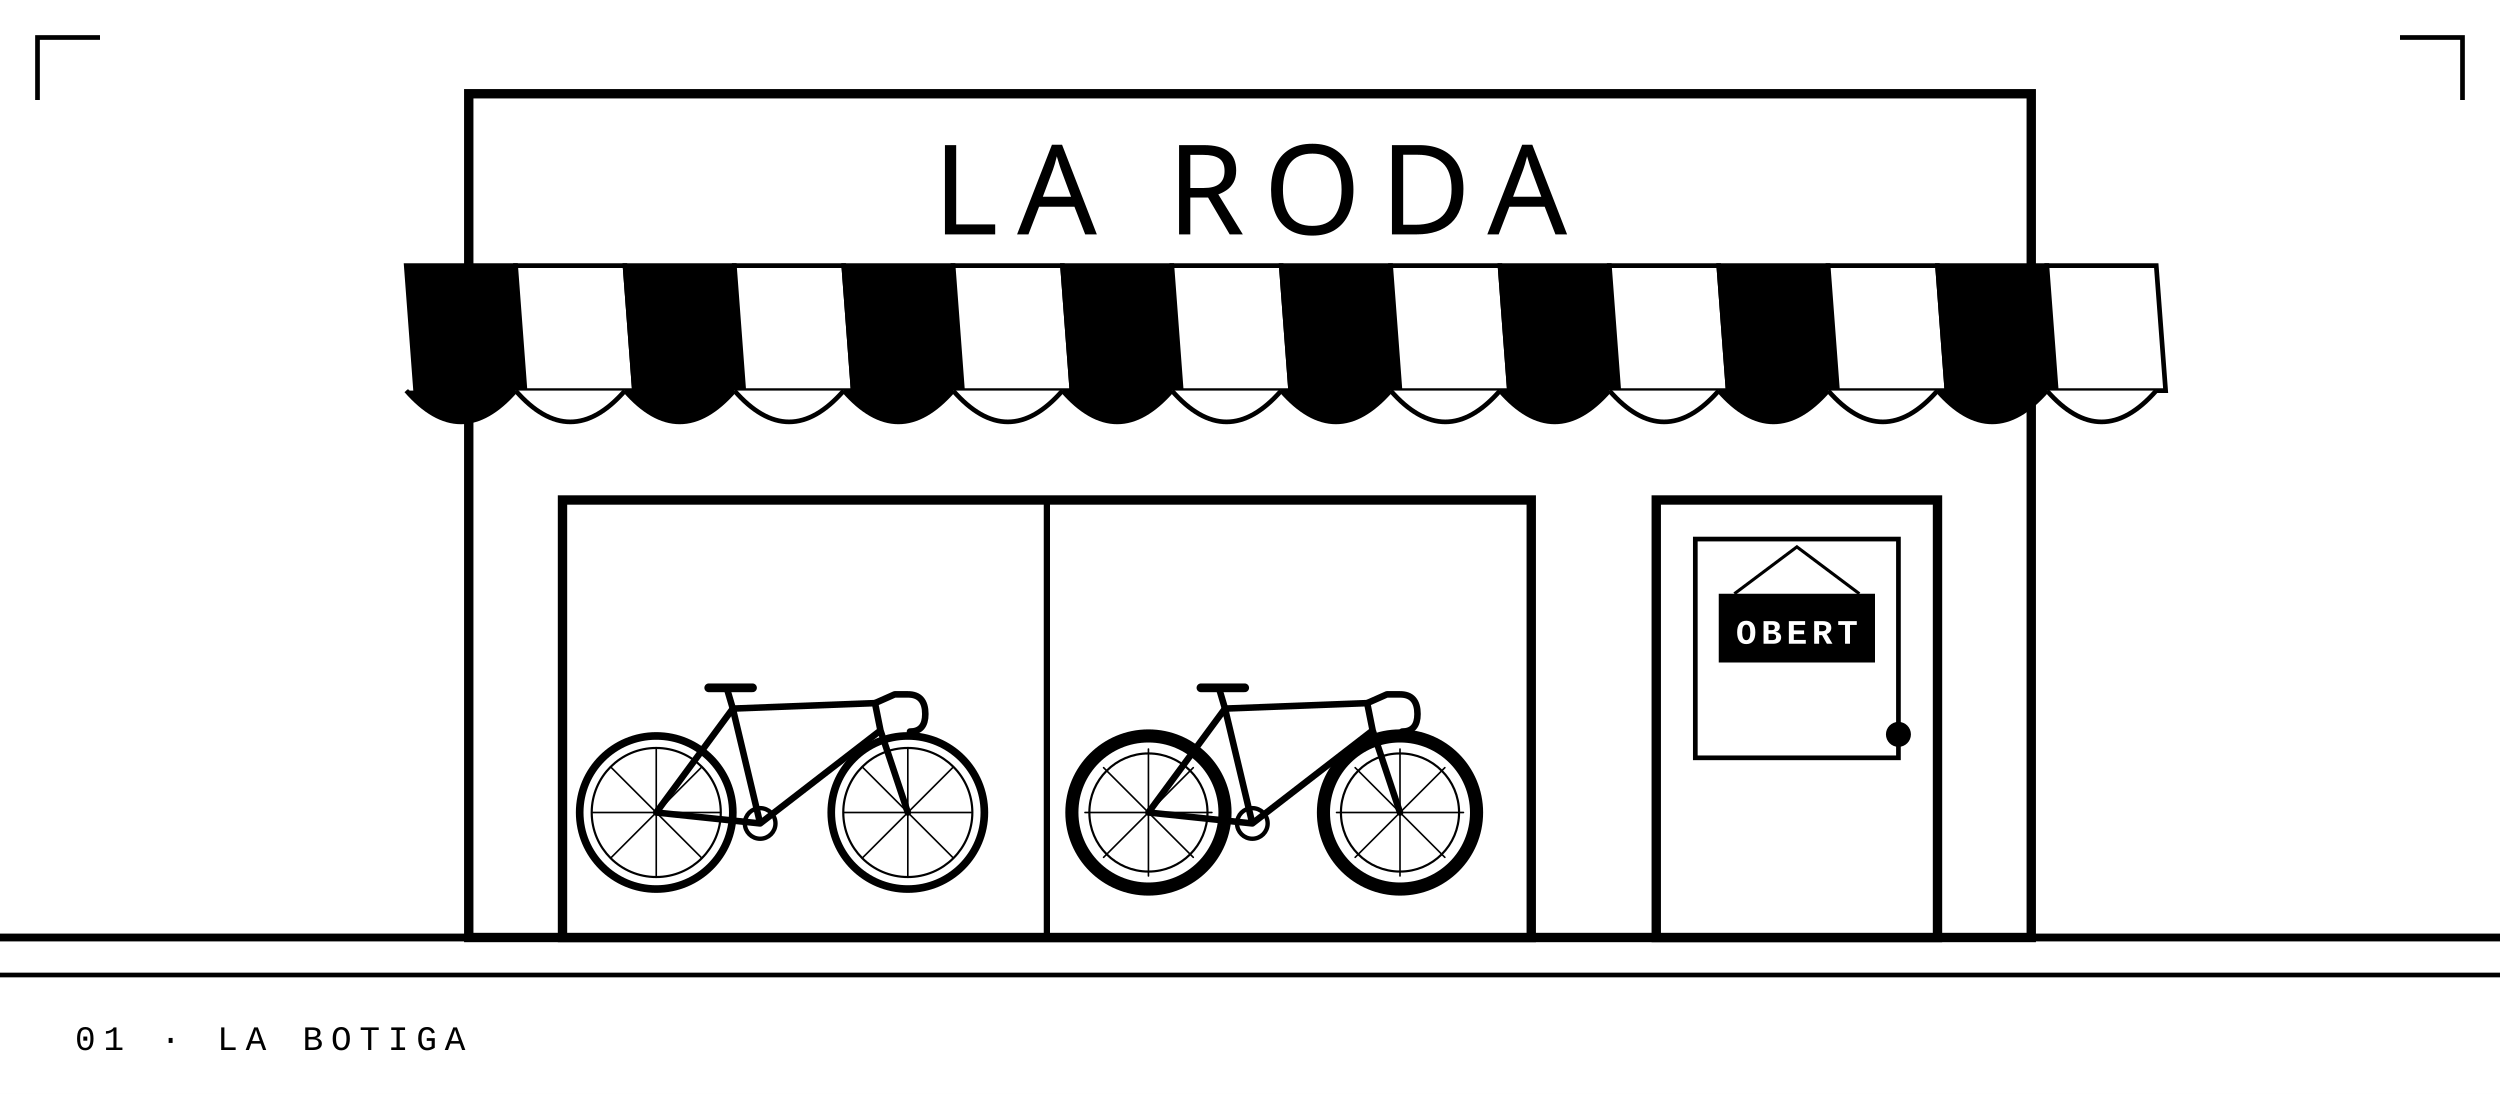
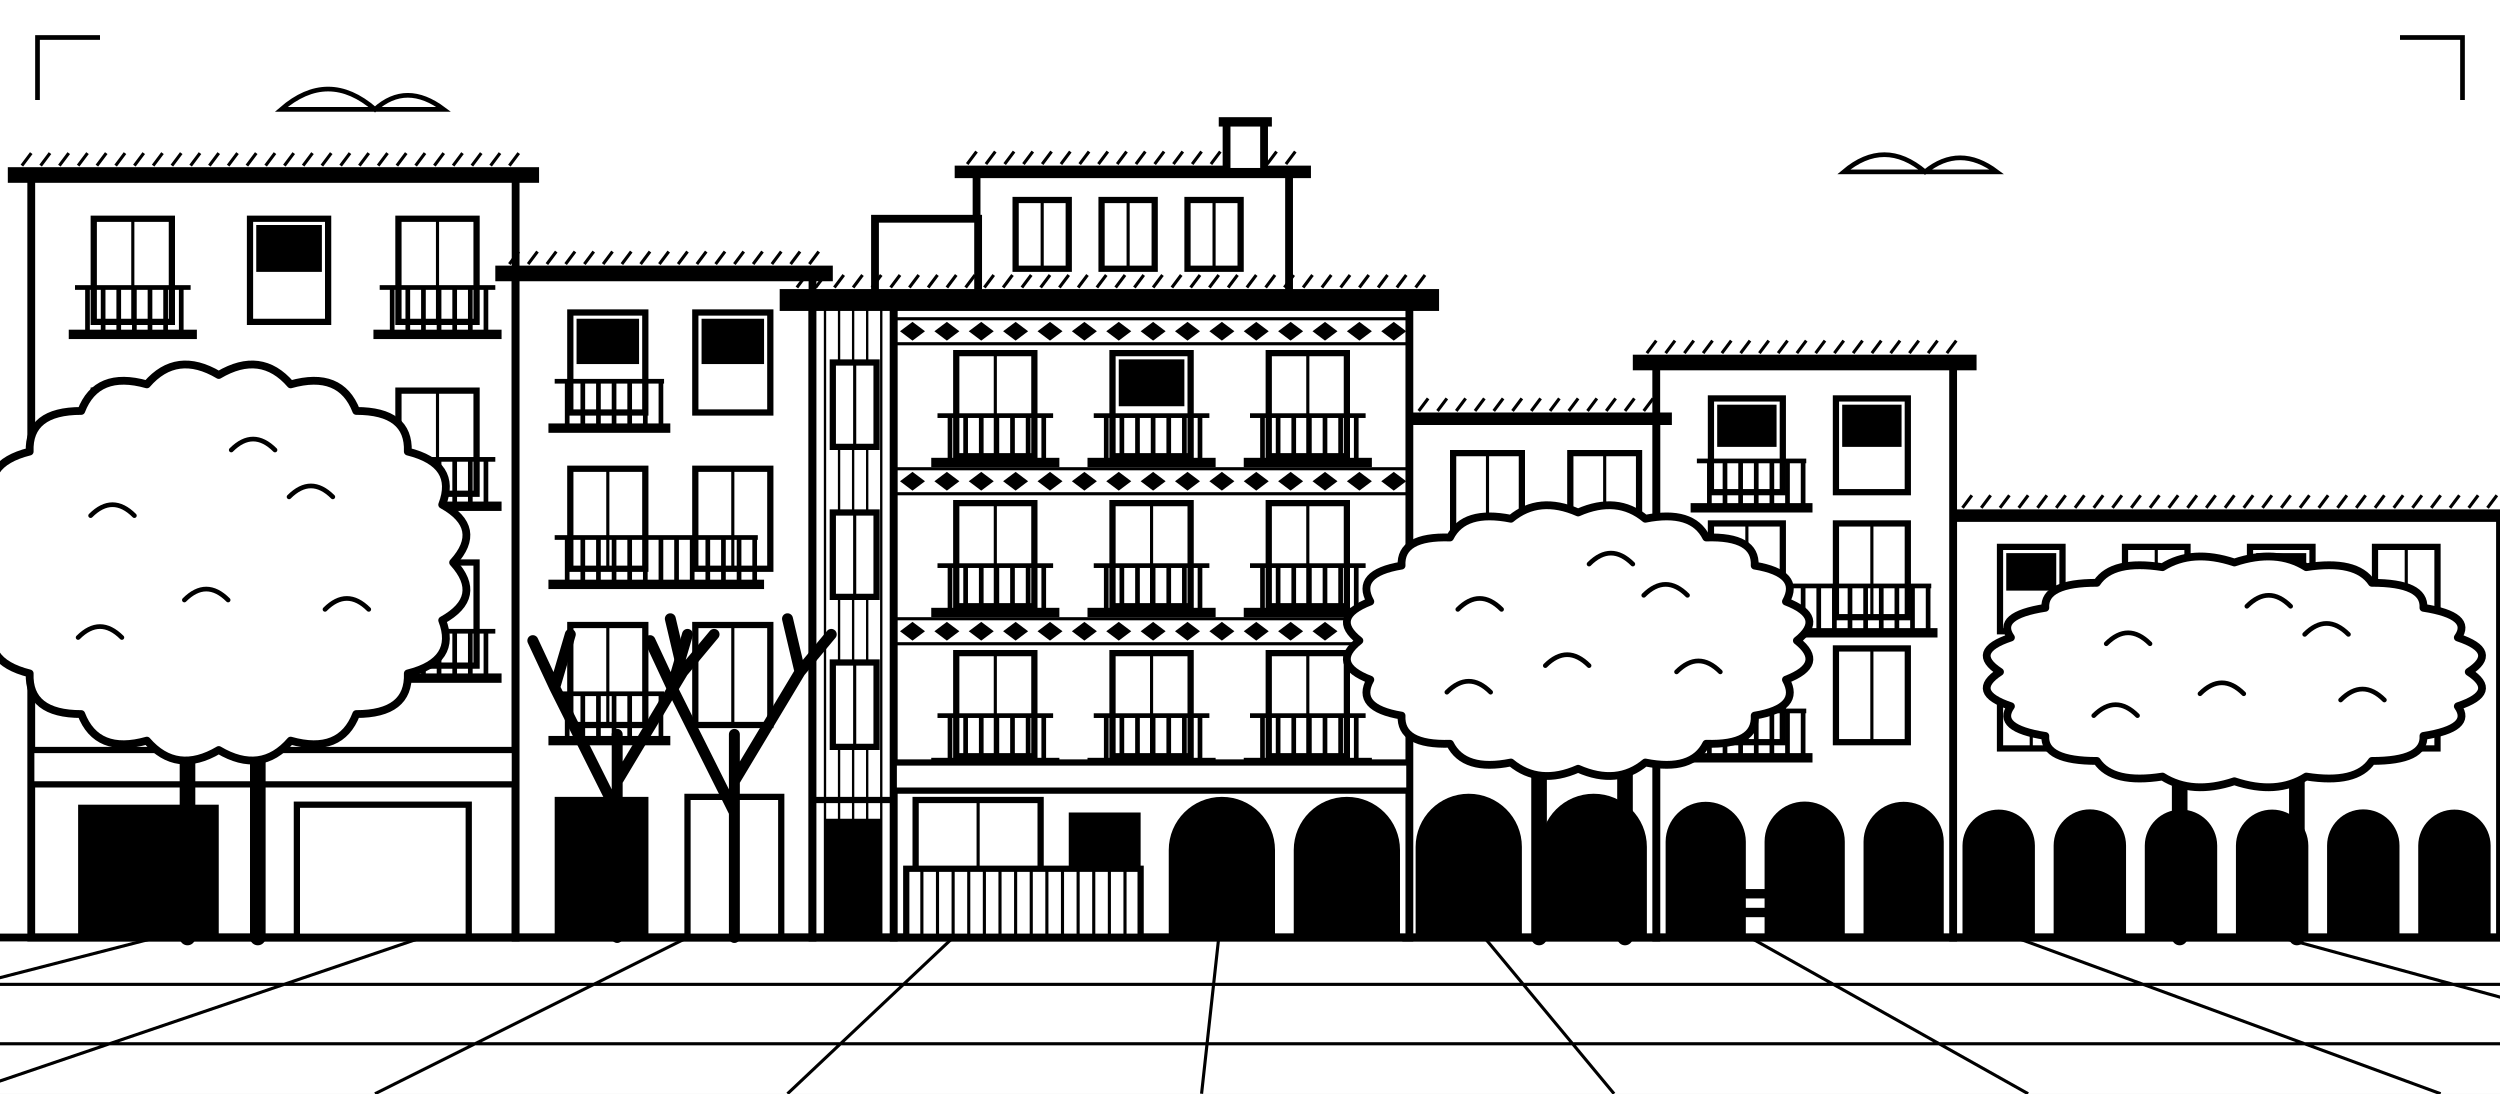
<svg xmlns="http://www.w3.org/2000/svg" viewBox="0 0 1600 700" width="1600" height="700">
  <rect width="1600" height="700" fill="#fff" />
-   <rect x="300" y="60" width="1000" height="540" fill="#fff" stroke="#000" stroke-width="6" />
-   <text x="800" y="150" text-anchor="middle" font-family="Anton,Impact,Arial Narrow,sans-serif" font-size="80" letter-spacing="12" fill="#000">LA RODA</text>
-   <path d="M260 170L266 250L336 250L330 170Z" fill="#000" stroke="#000" stroke-width="3" />
-   <path d="M330 170L336 250L406 250L400 170Z" fill="#fff" stroke="#000" stroke-width="3" />
-   <path d="M400 170L406 250L476 250L470 170Z" fill="#000" stroke="#000" stroke-width="3" />
-   <path d="M470 170L476 250L546 250L540 170Z" fill="#fff" stroke="#000" stroke-width="3" />
-   <path d="M540 170L546 250L616 250L610 170Z" fill="#000" stroke="#000" stroke-width="3" />
-   <path d="M610 170L616 250L686 250L680 170Z" fill="#fff" stroke="#000" stroke-width="3" />
-   <path d="M680 170L686 250L756 250L750 170Z" fill="#000" stroke="#000" stroke-width="3" />
-   <path d="M750 170L756 250L826 250L820 170Z" fill="#fff" stroke="#000" stroke-width="3" />
-   <path d="M820 170L826 250L896 250L890 170Z" fill="#000" stroke="#000" stroke-width="3" />
-   <path d="M890 170L896 250L966 250L960 170Z" fill="#fff" stroke="#000" stroke-width="3" />
-   <path d="M960 170L966 250L1036 250L1030 170Z" fill="#000" stroke="#000" stroke-width="3" />
-   <path d="M1030 170L1036 250L1106 250L1100 170Z" fill="#fff" stroke="#000" stroke-width="3" />
-   <path d="M1100 170L1106 250L1176 250L1170 170Z" fill="#000" stroke="#000" stroke-width="3" />
-   <path d="M1170 170L1176 250L1246 250L1240 170Z" fill="#fff" stroke="#000" stroke-width="3" />
-   <path d="M1240 170L1246 250L1316 250L1310 170Z" fill="#000" stroke="#000" stroke-width="3" />
-   <path d="M1310 170L1316 250L1386 250L1380 170Z" fill="#fff" stroke="#000" stroke-width="3" />
-   <path d="M260 250q35 40 70 0" fill="#000" stroke="#000" stroke-width="3" />
-   <path d="M330 250q35 40 70 0" fill="#fff" stroke="#000" stroke-width="3" />
-   <path d="M400 250q35 40 70 0" fill="#000" stroke="#000" stroke-width="3" />
-   <path d="M470 250q35 40 70 0" fill="#fff" stroke="#000" stroke-width="3" />
-   <path d="M540 250q35 40 70 0" fill="#000" stroke="#000" stroke-width="3" />
-   <path d="M610 250q35 40 70 0" fill="#fff" stroke="#000" stroke-width="3" />
-   <path d="M680 250q35 40 70 0" fill="#000" stroke="#000" stroke-width="3" />
-   <path d="M750 250q35 40 70 0" fill="#fff" stroke="#000" stroke-width="3" />
-   <path d="M820 250q35 40 70 0" fill="#000" stroke="#000" stroke-width="3" />
-   <path d="M890 250q35 40 70 0" fill="#fff" stroke="#000" stroke-width="3" />
-   <path d="M960 250q35 40 70 0" fill="#000" stroke="#000" stroke-width="3" />
-   <path d="M1030 250q35 40 70 0" fill="#fff" stroke="#000" stroke-width="3" />
-   <path d="M1100 250q35 40 70 0" fill="#000" stroke="#000" stroke-width="3" />
-   <path d="M1170 250q35 40 70 0" fill="#fff" stroke="#000" stroke-width="3" />
-   <path d="M1240 250q35 40 70 0" fill="#000" stroke="#000" stroke-width="3" />
-   <path d="M1310 250q35 40 70 0" fill="#fff" stroke="#000" stroke-width="3" />
-   <rect x="360" y="320" width="620" height="280" fill="#fff" stroke="#000" stroke-width="6" />
-   <path d="M670 320V600" stroke="#000" stroke-width="4" />
-   <g transform="translate(420 520) scale(0.7)" fill="none" stroke="#000" stroke-linecap="round" stroke-linejoin="round">
-     <circle cx="0" cy="0" r="70" fill="#fff" stroke-width="7" />
-     <circle cx="0" cy="0" r="59" stroke-width="2" />
-     <g stroke-width="1.5">
-       <path d="M0 0m0 58l0 -116" />
-       <path d="M0 0m58 0l-116 0" />
-       <path d="M0 0m41 41l-82 -82" />
-       <path d="M0 0m41 -41l-82 82" />
-     </g>
-     <circle cx="230" cy="0" r="70" fill="#fff" stroke-width="7" />
-     <circle cx="230" cy="0" r="59" stroke-width="2" />
-     <g stroke-width="1.5">
-       <path d="M230 0m0 58l0 -116" />
-       <path d="M230 0m58 0l-116 0" />
-       <path d="M230 0m41 41l-82 -82" />
-       <path d="M230 0m41 -41l-82 82" />
-     </g>
-     <path d="M0 0L95 10L70 -95L200 -100L205 -75L95 10M0 0L70 -95M205 -75L230 0" stroke-width="6" />
-     <path d="M70 -95L65 -112" stroke-width="6" />
-     <path d="M48 -114H88" stroke-width="8" />
-     <path d="M200 -100L218 -108h12q16 0 16 18q0 16 -14 16" stroke-width="6" />
-     <circle cx="95" cy="10" r="14" stroke-width="4" />
-   </g>
-   <g transform="translate(735 520) scale(0.7)" fill="none" stroke="#000" stroke-linecap="round" stroke-linejoin="round">
-     <circle cx="0" cy="0" r="70" fill="#fff" stroke-width="12" />
-     <circle cx="0" cy="0" r="54" stroke-width="2" />
-     <g stroke-width="1.5">
-       <path d="M0 0m0 58l0 -116" />
-       <path d="M0 0m58 0l-116 0" />
-       <path d="M0 0m41 41l-82 -82" />
-       <path d="M0 0m41 -41l-82 82" />
-     </g>
-     <circle cx="230" cy="0" r="70" fill="#fff" stroke-width="12" />
-     <circle cx="230" cy="0" r="54" stroke-width="2" />
-     <g stroke-width="1.5">
-       <path d="M230 0m0 58l0 -116" />
-       <path d="M230 0m58 0l-116 0" />
-       <path d="M230 0m41 41l-82 -82" />
-       <path d="M230 0m41 -41l-82 82" />
-     </g>
-     <path d="M0 0L95 10L70 -95L200 -100L205 -75L95 10M0 0L70 -95M205 -75L230 0" stroke-width="6" />
-     <path d="M70 -95L65 -112" stroke-width="6" />
-     <path d="M48 -114H88" stroke-width="8" />
-     <path d="M200 -100L218 -108h12q16 0 16 18q0 16 -14 16" stroke-width="6" />
-     <circle cx="95" cy="10" r="14" stroke-width="4" />
-   </g>
-   <rect x="1060" y="320" width="180" height="280" fill="#fff" stroke="#000" stroke-width="6" />
-   <rect x="1085" y="345" width="130" height="140" fill="none" stroke="#000" stroke-width="3" />
-   <circle cx="1215" cy="470" r="8" fill="#000" />
-   <path d="M1110 380L1150 350L1190 380" fill="none" stroke="#000" stroke-width="2" />
-   <rect x="1100" y="380" width="100" height="44" fill="#000" />
-   <text x="1150" y="412" text-anchor="middle" font-family="Courier New,monospace" font-weight="bold" font-size="22" fill="#fff" letter-spacing="3">OBERT</text>
+   <path d="M180 70q30 -26 60 0q20 -18 44 0H180ZM1180 110q26 -22 52 0q22 -18 46 0H1180Z" fill="none" stroke="#000" stroke-width="3" />
+   <rect x="1250" y="330" width="350" height="270" fill="#fff" stroke="#000" stroke-width="5" />
+   <path d="M1240 330H1600" stroke="#000" stroke-width="8" stroke-linecap="square" />
+   <path d="M1244 325.0l6 -8M1256 325.0l6 -8M1268 325.0l6 -8M1280 325.0l6 -8M1292 325.0l6 -8M1304 325.0l6 -8M1316 325.0l6 -8M1328 325.0l6 -8M1340 325.0l6 -8M1352 325.0l6 -8M1364 325.0l6 -8M1376 325.0l6 -8M1388 325.0l6 -8M1400 325.0l6 -8M1412 325.0l6 -8M1424 325.0l6 -8M1436 325.0l6 -8M1448 325.0l6 -8M1460 325.0l6 -8M1472 325.0l6 -8M1484 325.0l6 -8M1496 325.0l6 -8M1508 325.0l6 -8M1520 325.0l6 -8M1532 325.0l6 -8M1544 325.0l6 -8M1556 325.0l6 -8M1568 325.0l6 -8M1580 325.0l6 -8M1592 325.0l6 -8" stroke="#000" stroke-width="2" />
+   <rect x="1280" y="350" width="40" height="54" fill="#fff" stroke="#000" stroke-width="4" />
+   <rect x="1284" y="354" width="32" height="24" fill="#000" />
+   <rect x="1280" y="425" width="40" height="54" fill="#fff" stroke="#000" stroke-width="4" />
+   <path d="M1300.0 425V479" stroke="#000" stroke-width="2" />
+   <rect x="1360" y="350" width="40" height="54" fill="#fff" stroke="#000" stroke-width="4" />
+   <path d="M1380.0 350V404" stroke="#000" stroke-width="2" />
+   <rect x="1360" y="425" width="40" height="54" fill="#fff" stroke="#000" stroke-width="4" />
+   <path d="M1380.0 425V479" stroke="#000" stroke-width="2" />
+   <rect x="1440" y="350" width="40" height="54" fill="#fff" stroke="#000" stroke-width="4" />
+   <rect x="1444" y="354" width="32" height="24" fill="#000" />
+   <rect x="1440" y="425" width="40" height="54" fill="#fff" stroke="#000" stroke-width="4" />
+   <path d="M1460.0 425V479" stroke="#000" stroke-width="2" />
+   <rect x="1520" y="350" width="40" height="54" fill="#fff" stroke="#000" stroke-width="4" />
+   <path d="M1540.0 350V404" stroke="#000" stroke-width="2" />
+   <rect x="1520" y="425" width="40" height="54" fill="#fff" stroke="#000" stroke-width="4" />
+   <path d="M1540.0 425V479" stroke="#000" stroke-width="2" />
+   <path d="M1258.0 600V541.167A21.167 21.167 0 0 1 1300.333 541.167V600" fill="#000" stroke="#000" stroke-width="4" />
+   <path d="M1316.333 600V541.167A21.167 21.167 0 0 1 1358.667 541.167V600" fill="#000" stroke="#000" stroke-width="4" />
+   <path d="M1374.667 600V541.167A21.167 21.167 0 0 1 1417.0 541.167V600" fill="#000" stroke="#000" stroke-width="4" />
+   <path d="M1433.0 600V541.167A21.167 21.167 0 0 1 1475.333 541.167V600" fill="#000" stroke="#000" stroke-width="4" />
+   <path d="M1491.333 600V541.167A21.167 21.167 0 0 1 1533.667 541.167V600" fill="#000" stroke="#000" stroke-width="4" />
+   <path d="M1549.667 600V541.167A21.167 21.167 0 0 1 1592.0 541.167V600" fill="#000" stroke="#000" stroke-width="4" />
+   <rect x="1060" y="232" width="190" height="368" fill="#fff" stroke="#000" stroke-width="5" />
+   <path d="M1050 232H1260" stroke="#000" stroke-width="10" stroke-linecap="square" />
+   <path d="M1054 226.0l6 -8M1066 226.0l6 -8M1078 226.0l6 -8M1090 226.0l6 -8M1102 226.0l6 -8M1114 226.0l6 -8M1126 226.0l6 -8M1138 226.0l6 -8M1150 226.0l6 -8M1162 226.0l6 -8M1174 226.0l6 -8M1186 226.0l6 -8M1198 226.0l6 -8M1210 226.0l6 -8M1222 226.0l6 -8M1234 226.0l6 -8M1246 226.0l6 -8" stroke="#000" stroke-width="2" />
+   <rect x="1095" y="255" width="46" height="60" fill="#fff" stroke="#000" stroke-width="4" />
+   <rect x="1099" y="259" width="38" height="27" fill="#000" />
+   <rect x="1175" y="255" width="46" height="60" fill="#fff" stroke="#000" stroke-width="4" />
+   <rect x="1179" y="259" width="38" height="27" fill="#000" />
+   <path d="M1086 295H1156M1086 325H1156M1094 295V325M1104 295V325M1114 295V325M1124 295V325M1134 295V325M1144 295V325M1154 295V325" fill="none" stroke="#000" stroke-width="3" />
+   <path d="M1082 325H1160" stroke="#000" stroke-width="6" />
+   <rect x="1095" y="335" width="46" height="60" fill="#fff" stroke="#000" stroke-width="4" />
+   <path d="M1118.0 335V395" stroke="#000" stroke-width="2" />
+   <rect x="1175" y="335" width="46" height="60" fill="#fff" stroke="#000" stroke-width="4" />
+   <path d="M1198.0 335V395" stroke="#000" stroke-width="2" />
+   <path d="M1086 375H1236M1086 405H1236M1094 375V405M1104 375V405M1114 375V405M1124 375V405M1134 375V405M1144 375V405M1154 375V405M1164 375V405M1174 375V405M1184 375V405M1194 375V405M1204 375V405M1214 375V405M1224 375V405M1234 375V405" fill="none" stroke="#000" stroke-width="3" />
+   <path d="M1082 405H1240" stroke="#000" stroke-width="6" />
+   <rect x="1095" y="415" width="46" height="60" fill="#fff" stroke="#000" stroke-width="4" />
+   <path d="M1118.0 415V475" stroke="#000" stroke-width="2" />
+   <rect x="1175" y="415" width="46" height="60" fill="#fff" stroke="#000" stroke-width="4" />
+   <path d="M1198.0 415V475" stroke="#000" stroke-width="2" />
+   <path d="M1086 455H1156M1086 485H1156M1094 455V485M1104 455V485M1114 455V485M1124 455V485M1134 455V485M1144 455V485M1154 455V485" fill="none" stroke="#000" stroke-width="3" />
+   <path d="M1082 485H1160" stroke="#000" stroke-width="6" />
+   <path d="M1068.0 600V538.667A23.667 23.667 0 0 1 1115.333 538.667V600" fill="#000" stroke="#000" stroke-width="4" />
+   <path d="M1131.333 600V538.667A23.667 23.667 0 0 1 1178.667 538.667V600" fill="#000" stroke="#000" stroke-width="4" />
+   <path d="M1194.667 600V538.667A23.667 23.667 0 0 1 1242.0 538.667V600" fill="#000" stroke="#000" stroke-width="4" />
+   <rect x="900" y="268" width="160" height="332" fill="#fff" stroke="#000" stroke-width="5" />
+   <path d="M892 268H1066" stroke="#000" stroke-width="8" stroke-linecap="square" />
+   <path d="M896 263.0l6 -8M908 263.0l6 -8M920 263.0l6 -8M932 263.0l6 -8M944 263.0l6 -8M956 263.0l6 -8M968 263.0l6 -8M980 263.0l6 -8M992 263.0l6 -8M1004 263.0l6 -8M1016 263.0l6 -8M1028 263.0l6 -8M1040 263.0l6 -8M1052 263.0l6 -8" stroke="#000" stroke-width="2" />
+   <rect x="930" y="290" width="44" height="62" fill="#fff" stroke="#000" stroke-width="4" />
+   <path d="M952.0 290V352" stroke="#000" stroke-width="2" />
+   <rect x="1005" y="290" width="44" height="62" fill="#fff" stroke="#000" stroke-width="4" />
+   <path d="M1027.0 290V352" stroke="#000" stroke-width="2" />
+   <rect x="930" y="395" width="44" height="62" fill="#fff" stroke="#000" stroke-width="4" />
+   <path d="M952.0 395V457" stroke="#000" stroke-width="2" />
+   <rect x="1005" y="395" width="44" height="62" fill="#fff" stroke="#000" stroke-width="4" />
+   <path d="M1027.0 395V457" stroke="#000" stroke-width="2" />
+   <path d="M922 345H1042M922 375H1042M930 345V375M940 345V375M950 345V375M960 345V375M970 345V375M980 345V375M990 345V375M1000 345V375M1010 345V375M1020 345V375M1030 345V375M1040 345V375" fill="none" stroke="#000" stroke-width="3" />
+   <path d="M918 375H1046" stroke="#000" stroke-width="6" />
+   <path d="M908.0 600V542.0A32.0 32.0 0 0 1 972.0 542.0V600" fill="#000" stroke="#000" stroke-width="4" />
+   <path d="M988.0 600V542.0A32.0 32.0 0 0 1 1052.0 542.0V600" fill="#000" stroke="#000" stroke-width="4" />
+   <rect x="20" y="112" width="310" height="488" fill="#fff" stroke="#000" stroke-width="5" />
+   <path d="M10 112H340" stroke="#000" stroke-width="10" stroke-linecap="square" />
+   <path d="M14 106.0l6 -8M26 106.0l6 -8M38 106.0l6 -8M50 106.0l6 -8M62 106.0l6 -8M74 106.0l6 -8M86 106.0l6 -8M98 106.0l6 -8M110 106.0l6 -8M122 106.0l6 -8M134 106.0l6 -8M146 106.0l6 -8M158 106.0l6 -8M170 106.0l6 -8M182 106.0l6 -8M194 106.0l6 -8M206 106.0l6 -8M218 106.0l6 -8M230 106.0l6 -8M242 106.0l6 -8M254 106.0l6 -8M266 106.0l6 -8M278 106.0l6 -8M290 106.0l6 -8M302 106.0l6 -8M314 106.0l6 -8M326 106.0l6 -8" stroke="#000" stroke-width="2" />
+   <rect x="60" y="140" width="50" height="66" fill="#fff" stroke="#000" stroke-width="4" />
+   <path d="M85.0 140V206" stroke="#000" stroke-width="2" />
+   <rect x="160" y="140" width="50" height="66" fill="#fff" stroke="#000" stroke-width="4" />
+   <rect x="164" y="144" width="42" height="30" fill="#000" />
+   <rect x="255" y="140" width="50" height="66" fill="#fff" stroke="#000" stroke-width="4" />
+   <path d="M280.0 140V206" stroke="#000" stroke-width="2" />
+   <path d="M48 184H122M48 214H122M56 184V214M66 184V214M76 184V214M86 184V214M96 184V214M106 184V214M116 184V214" fill="none" stroke="#000" stroke-width="3" />
+   <path d="M44 214H126" stroke="#000" stroke-width="6" />
+   <path d="M243 184H317M243 214H317M251 184V214M261 184V214M271 184V214M281 184V214M291 184V214M301 184V214M311 184V214" fill="none" stroke="#000" stroke-width="3" />
+   <path d="M239 214H321" stroke="#000" stroke-width="6" />
+   <rect x="60" y="250" width="50" height="66" fill="#fff" stroke="#000" stroke-width="4" />
+   <path d="M85.0 250V316" stroke="#000" stroke-width="2" />
+   <rect x="160" y="250" width="50" height="66" fill="#fff" stroke="#000" stroke-width="4" />
+   <rect x="164" y="254" width="42" height="30" fill="#000" />
+   <rect x="255" y="250" width="50" height="66" fill="#fff" stroke="#000" stroke-width="4" />
+   <path d="M280.0 250V316" stroke="#000" stroke-width="2" />
+   <path d="M48 294H122M48 324H122M56 294V324M66 294V324M76 294V324M86 294V324M96 294V324M106 294V324M116 294V324" fill="none" stroke="#000" stroke-width="3" />
+   <path d="M44 324H126" stroke="#000" stroke-width="6" />
+   <path d="M243 294H317M243 324H317M251 294V324M261 294V324M271 294V324M281 294V324M291 294V324M301 294V324M311 294V324" fill="none" stroke="#000" stroke-width="3" />
+   <path d="M239 324H321" stroke="#000" stroke-width="6" />
+   <rect x="60" y="360" width="50" height="66" fill="#fff" stroke="#000" stroke-width="4" />
+   <path d="M85.0 360V426" stroke="#000" stroke-width="2" />
+   <rect x="160" y="360" width="50" height="66" fill="#fff" stroke="#000" stroke-width="4" />
+   <rect x="164" y="364" width="42" height="30" fill="#000" />
+   <rect x="255" y="360" width="50" height="66" fill="#fff" stroke="#000" stroke-width="4" />
+   <path d="M280.0 360V426" stroke="#000" stroke-width="2" />
+   <path d="M48 404H122M48 434H122M56 404V434M66 404V434M76 404V434M86 404V434M96 404V434M106 404V434M116 404V434" fill="none" stroke="#000" stroke-width="3" />
+   <path d="M44 434H126" stroke="#000" stroke-width="6" />
+   <path d="M243 404H317M243 434H317M251 404V434M261 404V434M271 404V434M281 404V434M291 404V434M301 404V434M311 404V434" fill="none" stroke="#000" stroke-width="3" />
+   <path d="M239 434H321" stroke="#000" stroke-width="6" />
+   <rect x="20" y="480" width="310" height="22" fill="#fff" stroke="#000" stroke-width="4" />
+   <rect x="50" y="515" width="90" height="85" fill="#000" />
+   <rect x="190" y="515" width="110" height="85" fill="#fff" stroke="#000" stroke-width="4" />
+   <rect x="330" y="175" width="190" height="425" fill="#fff" stroke="#000" stroke-width="5" />
+   <path d="M322 175H528" stroke="#000" stroke-width="10" stroke-linecap="square" />
+   <path d="M326 169.0l6 -8M338 169.0l6 -8M350 169.0l6 -8M362 169.0l6 -8M374 169.0l6 -8M386 169.0l6 -8M398 169.0l6 -8M410 169.0l6 -8M422 169.0l6 -8M434 169.0l6 -8M446 169.0l6 -8M458 169.0l6 -8M470 169.0l6 -8M482 169.0l6 -8M494 169.0l6 -8M506 169.0l6 -8M518 169.0l6 -8" stroke="#000" stroke-width="2" />
+   <rect x="365" y="200" width="48" height="64" fill="#fff" stroke="#000" stroke-width="4" />
+   <rect x="369" y="204" width="40" height="29" fill="#000" />
+   <rect x="445" y="200" width="48" height="64" fill="#fff" stroke="#000" stroke-width="4" />
+   <rect x="449" y="204" width="40" height="29" fill="#000" />
+   <path d="M355 244H425M355 274H425M363 244V274M373 244V274M383 244V274M393 244V274M403 244V274M413 244V274M423 244V274" fill="none" stroke="#000" stroke-width="3" />
+   <path d="M351 274H429" stroke="#000" stroke-width="6" />
+   <rect x="365" y="300" width="48" height="64" fill="#fff" stroke="#000" stroke-width="4" />
+   <path d="M389.0 300V364" stroke="#000" stroke-width="2" />
+   <rect x="445" y="300" width="48" height="64" fill="#fff" stroke="#000" stroke-width="4" />
+   <path d="M469.0 300V364" stroke="#000" stroke-width="2" />
+   <path d="M355 344H485M355 374H485M363 344V374M373 344V374M383 344V374M393 344V374M403 344V374M413 344V374M423 344V374M433 344V374M443 344V374M453 344V374M463 344V374M473 344V374M483 344V374" fill="none" stroke="#000" stroke-width="3" />
+   <path d="M351 374H489" stroke="#000" stroke-width="6" />
+   <rect x="365" y="400" width="48" height="64" fill="#fff" stroke="#000" stroke-width="4" />
+   <path d="M389.0 400V464" stroke="#000" stroke-width="2" />
+   <rect x="445" y="400" width="48" height="64" fill="#fff" stroke="#000" stroke-width="4" />
+   <path d="M469.0 400V464" stroke="#000" stroke-width="2" />
+   <path d="M355 444H425M355 474H425M363 444V474M373 444V474M383 444V474M393 444V474M403 444V474M413 444V474M423 444V474" fill="none" stroke="#000" stroke-width="3" />
+   <path d="M351 474H429" stroke="#000" stroke-width="6" />
+   <rect x="355" y="510" width="60" height="90" fill="#000" />
+   <rect x="440" y="510" width="60" height="90" fill="#fff" stroke="#000" stroke-width="4" />
+   <rect x="625" y="110" width="200" height="80" fill="#fff" stroke="#000" stroke-width="5" />
+   <rect x="560" y="140" width="66" height="50" fill="#fff" stroke="#000" stroke-width="5" />
+   <path d="M615 110H835" stroke="#000" stroke-width="8" stroke-linecap="square" />
+   <path d="M619 105.0l6 -8M631 105.0l6 -8M643 105.0l6 -8M655 105.0l6 -8M667 105.0l6 -8M679 105.0l6 -8M691 105.0l6 -8M703 105.0l6 -8M715 105.0l6 -8M727 105.0l6 -8M739 105.0l6 -8M751 105.0l6 -8M763 105.0l6 -8M775 105.0l6 -8M787 105.0l6 -8M799 105.0l6 -8M811 105.0l6 -8M823 105.0l6 -8" stroke="#000" stroke-width="2" />
+   <rect x="650" y="128" width="34" height="44" fill="#fff" stroke="#000" stroke-width="4" />
+   <path d="M667.0 128V172" stroke="#000" stroke-width="2" />
+   <rect x="705" y="128" width="34" height="44" fill="#fff" stroke="#000" stroke-width="4" />
+   <path d="M722.0 128V172" stroke="#000" stroke-width="2" />
+   <rect x="760" y="128" width="34" height="44" fill="#fff" stroke="#000" stroke-width="4" />
+   <path d="M777.0 128V172" stroke="#000" stroke-width="2" />
+   <rect x="785" y="78" width="24" height="32" fill="#fff" stroke="#000" stroke-width="5" />
+   <path d="M780 78H814" stroke="#000" stroke-width="6" />
+   <rect x="520" y="194" width="52" height="406" fill="#fff" stroke="#000" stroke-width="5" />
+   <path d="M528 196V598M537 196V598M546 196V598M555 196V598M564 196V598" stroke="#000" stroke-width="1.5" />
+   <rect x="572" y="194" width="330" height="406" fill="#fff" stroke="#000" stroke-width="5" />
+   <path d="M506 192H914" stroke="#000" stroke-width="14" stroke-linecap="square" />
+   <path d="M510 184.0l6 -8M522 184.0l6 -8M534 184.0l6 -8M546 184.0l6 -8M558 184.0l6 -8M570 184.0l6 -8M582 184.0l6 -8M594 184.0l6 -8M606 184.0l6 -8M618 184.0l6 -8M630 184.0l6 -8M642 184.0l6 -8M654 184.0l6 -8M666 184.0l6 -8M678 184.0l6 -8M690 184.0l6 -8M702 184.0l6 -8M714 184.0l6 -8M726 184.0l6 -8M738 184.0l6 -8M750 184.0l6 -8M762 184.0l6 -8M774 184.0l6 -8M786 184.0l6 -8M798 184.0l6 -8M810 184.0l6 -8M822 184.0l6 -8M834 184.0l6 -8M846 184.0l6 -8M858 184.0l6 -8M870 184.0l6 -8M882 184.0l6 -8M894 184.0l6 -8M906 184.0l6 -8" stroke="#000" stroke-width="2" />
+   <path d="M572 204H902M572 220H902" stroke="#000" stroke-width="2" />
+   <path d="M576 212l8 -6l8 6l-8 6ZM598 212l8 -6l8 6l-8 6ZM620 212l8 -6l8 6l-8 6ZM642 212l8 -6l8 6l-8 6ZM664 212l8 -6l8 6l-8 6ZM686 212l8 -6l8 6l-8 6ZM708 212l8 -6l8 6l-8 6ZM730 212l8 -6l8 6l-8 6ZM752 212l8 -6l8 6l-8 6ZM774 212l8 -6l8 6l-8 6ZM796 212l8 -6l8 6l-8 6ZM818 212l8 -6l8 6l-8 6ZM840 212l8 -6l8 6l-8 6ZM862 212l8 -6l8 6l-8 6ZM884 212l8 -6l8 6l-8 6Z" fill="#000" />
+   <path d="M572 300H902M572 316H902" stroke="#000" stroke-width="2" />
+   <path d="M576 308l8 -6l8 6l-8 6ZM598 308l8 -6l8 6l-8 6ZM620 308l8 -6l8 6l-8 6ZM642 308l8 -6l8 6l-8 6ZM664 308l8 -6l8 6l-8 6ZM686 308l8 -6l8 6l-8 6ZM708 308l8 -6l8 6l-8 6ZM730 308l8 -6l8 6l-8 6ZM752 308l8 -6l8 6l-8 6ZM774 308l8 -6l8 6l-8 6ZM796 308l8 -6l8 6l-8 6ZM818 308l8 -6l8 6l-8 6ZM840 308l8 -6l8 6l-8 6ZM862 308l8 -6l8 6l-8 6ZM884 308l8 -6l8 6l-8 6Z" fill="#000" />
+   <path d="M572 396H902M572 412H902" stroke="#000" stroke-width="2" />
+   <path d="M576 404l8 -6l8 6l-8 6ZM598 404l8 -6l8 6l-8 6ZM620 404l8 -6l8 6l-8 6ZM642 404l8 -6l8 6l-8 6ZM664 404l8 -6l8 6l-8 6ZM686 404l8 -6l8 6l-8 6ZM708 404l8 -6l8 6l-8 6ZM730 404l8 -6l8 6l-8 6ZM752 404l8 -6l8 6l-8 6ZM774 404l8 -6l8 6l-8 6ZM796 404l8 -6l8 6l-8 6ZM818 404l8 -6l8 6l-8 6ZM840 404l8 -6l8 6l-8 6ZM862 404l8 -6l8 6l-8 6ZM884 404l8 -6l8 6l-8 6Z" fill="#000" />
+   <rect x="612" y="226" width="50" height="66" fill="#fff" stroke="#000" stroke-width="4" />
+   <path d="M637.0 226V292" stroke="#000" stroke-width="2" />
+   <rect x="712" y="226" width="50" height="66" fill="#fff" stroke="#000" stroke-width="4" />
+   <rect x="716" y="230" width="42" height="30" fill="#000" />
+   <rect x="812" y="226" width="50" height="66" fill="#fff" stroke="#000" stroke-width="4" />
+   <path d="M837.0 226V292" stroke="#000" stroke-width="2" />
+   <path d="M600 266H674M600 296H674M608 266V296M618 266V296M628 266V296M638 266V296M648 266V296M658 266V296M668 266V296" fill="none" stroke="#000" stroke-width="3" />
+   <path d="M596 296H678" stroke="#000" stroke-width="6" />
+   <path d="M700 266H774M700 296H774M708 266V296M718 266V296M728 266V296M738 266V296M748 266V296M758 266V296M768 266V296" fill="none" stroke="#000" stroke-width="3" />
+   <path d="M696 296H778" stroke="#000" stroke-width="6" />
+   <path d="M800 266H874M800 296H874M808 266V296M818 266V296M828 266V296M838 266V296M848 266V296M858 266V296M868 266V296" fill="none" stroke="#000" stroke-width="3" />
+   <path d="M796 296H878" stroke="#000" stroke-width="6" />
+   <rect x="612" y="322" width="50" height="66" fill="#fff" stroke="#000" stroke-width="4" />
+   <path d="M637.0 322V388" stroke="#000" stroke-width="2" />
+   <rect x="712" y="322" width="50" height="66" fill="#fff" stroke="#000" stroke-width="4" />
+   <path d="M737.0 322V388" stroke="#000" stroke-width="2" />
+   <rect x="812" y="322" width="50" height="66" fill="#fff" stroke="#000" stroke-width="4" />
+   <path d="M837.0 322V388" stroke="#000" stroke-width="2" />
+   <path d="M600 362H674M600 392H674M608 362V392M618 362V392M628 362V392M638 362V392M648 362V392M658 362V392M668 362V392" fill="none" stroke="#000" stroke-width="3" />
+   <path d="M596 392H678" stroke="#000" stroke-width="6" />
+   <path d="M700 362H774M700 392H774M708 362V392M718 362V392M728 362V392M738 362V392M748 362V392M758 362V392M768 362V392" fill="none" stroke="#000" stroke-width="3" />
+   <path d="M696 392H778" stroke="#000" stroke-width="6" />
+   <path d="M800 362H874M800 392H874M808 362V392M818 362V392M828 362V392M838 362V392M848 362V392M858 362V392M868 362V392" fill="none" stroke="#000" stroke-width="3" />
+   <path d="M796 392H878" stroke="#000" stroke-width="6" />
+   <rect x="612" y="418" width="50" height="66" fill="#fff" stroke="#000" stroke-width="4" />
+   <path d="M637.0 418V484" stroke="#000" stroke-width="2" />
+   <rect x="712" y="418" width="50" height="66" fill="#fff" stroke="#000" stroke-width="4" />
+   <path d="M737.0 418V484" stroke="#000" stroke-width="2" />
+   <rect x="812" y="418" width="50" height="66" fill="#fff" stroke="#000" stroke-width="4" />
+   <path d="M837.0 418V484" stroke="#000" stroke-width="2" />
+   <path d="M600 458H674M600 488H674M608 458V488M618 458V488M628 458V488M638 458V488M648 458V488M658 458V488M668 458V488" fill="none" stroke="#000" stroke-width="3" />
+   <path d="M596 488H678" stroke="#000" stroke-width="6" />
+   <path d="M700 458H774M700 488H774M708 458V488M718 458V488M728 458V488M738 458V488M748 458V488M758 458V488M768 458V488" fill="none" stroke="#000" stroke-width="3" />
+   <path d="M696 488H778" stroke="#000" stroke-width="6" />
+   <path d="M800 458H874M800 488H874M808 458V488M818 458V488M828 458V488M838 458V488M848 458V488M858 458V488M868 458V488" fill="none" stroke="#000" stroke-width="3" />
+   <path d="M796 488H878" stroke="#000" stroke-width="6" />
+   <rect x="533" y="232" width="28" height="54" fill="#fff" stroke="#000" stroke-width="4" />
+   <path d="M547.0 232V286" stroke="#000" stroke-width="2" />
+   <rect x="533" y="328" width="28" height="54" fill="#fff" stroke="#000" stroke-width="4" />
+   <path d="M547.0 328V382" stroke="#000" stroke-width="2" />
+   <rect x="533" y="424" width="28" height="54" fill="#fff" stroke="#000" stroke-width="4" />
+   <path d="M547.0 424V478" stroke="#000" stroke-width="2" />
+   <rect x="572" y="488" width="330" height="18" fill="#fff" stroke="#000" stroke-width="4" />
+   <rect x="586" y="512" width="80" height="88" fill="#fff" stroke="#000" stroke-width="4" />
+   <path d="M626 512V600" stroke="#000" stroke-width="2" />
+   <rect x="684" y="520" width="46" height="80" fill="#000" />
+   <path d="M750.0 600V544.0A32.0 32.0 0 0 1 814.0 544.0V600" fill="#000" stroke="#000" stroke-width="4" />
+   <path d="M830.0 600V544.0A32.0 32.0 0 0 1 894.0 544.0V600" fill="#000" stroke="#000" stroke-width="4" />
+   <path d="M520 512H572" stroke="#000" stroke-width="4" />
+   <rect x="528" y="524" width="36" height="76" fill="#000" />
+   <path d="M395 600V470M395 520L355 440M395 500L437 430M355 440l-14 -30M355 440l10 -34M437 430l-8 -34M437 430l20 -24" fill="none" stroke="#000" stroke-width="7" stroke-linecap="round" />
+   <path d="M470 600V470M470 520L430 440M470 500L512 430M430 440l-14 -30M430 440l10 -34M512 430l-8 -34M512 430l20 -24" fill="none" stroke="#000" stroke-width="7" stroke-linecap="round" />
+   <path d="M120 600V408" stroke="#000" stroke-width="10" stroke-linecap="round" />
+   <path d="M165 600V408" stroke="#000" stroke-width="10" stroke-linecap="round" />
+   <path d="M290 360Q310 382 283 397Q293 423 261 431Q262 457 228 457Q218 483 186 474Q167 496 140 480Q113 496 94 474Q62 483 52 457Q18 457 19 431Q-13 423 -3 397Q-30 382 -10 360Q-30 338 -3 323Q-13 297 19 289Q18 263 52 263Q62 237 94 246Q113 224 140 240Q167 224 186 246Q218 237 228 263Q262 263 261 289Q293 297 283 323Q310 338 290 360Z" fill="#fff" stroke="#000" stroke-width="5" stroke-linejoin="round" />
+   <path d="M58 330q14 -14 28 0M118 384q14 -14 28 0M185 318q14 -14 28 0M208 390q14 -14 28 0M50 408q14 -14 28 0M148 288q14 -14 28 0" fill="none" stroke="#000" stroke-width="3" stroke-linecap="round" />
+   <path d="M985 600V443" stroke="#000" stroke-width="10" stroke-linecap="round" />
+   <path d="M1040 600V443" stroke="#000" stroke-width="10" stroke-linecap="round" />
+   <path d="M1150 410Q1169 425 1143 435Q1153 453 1123 458Q1124 477 1092 476Q1083 494 1053 488Q1035 503 1010 492Q985 503 967 488Q937 494 928 476Q896 477 897 458Q867 453 877 435Q851 425 870 410Q851 395 877 385Q867 367 897 362Q896 343 928 344Q937 326 967 332Q985 317 1010 328Q1035 317 1053 332Q1083 326 1092 344Q1124 343 1123 362Q1153 367 1143 385Q1169 395 1150 410Z" fill="#fff" stroke="#000" stroke-width="5" stroke-linejoin="round" />
+   <path d="M933 390q14 -14 28 0M989 426q14 -14 28 0M1052 381q14 -14 28 0M1073 430q14 -14 28 0M926 443q14 -14 28 0M1017 361q14 -14 28 0" fill="none" stroke="#000" stroke-width="3" stroke-linecap="round" />
+   <path d="M1395 600V458" stroke="#000" stroke-width="10" stroke-linecap="round" />
+   <path d="M1470 600V458" stroke="#000" stroke-width="10" stroke-linecap="round" />
+   <path d="M1580 430Q1600 443 1573 452Q1583 466 1551 471Q1552 487 1518 487Q1508 502 1476 497Q1457 509 1430 500Q1403 509 1384 497Q1352 502 1342 487Q1308 487 1309 471Q1277 466 1287 452Q1260 443 1280 430Q1260 417 1287 408Q1277 394 1309 389Q1308 373 1342 373Q1352 358 1384 363Q1403 351 1430 360Q1457 351 1476 363Q1508 358 1518 373Q1552 373 1551 389Q1583 394 1573 408Q1600 417 1580 430Z" fill="#fff" stroke="#000" stroke-width="5" stroke-linejoin="round" />
+   <path d="M1348 412q14 -14 28 0M1408 444q14 -14 28 0M1475 406q14 -14 28 0M1498 448q14 -14 28 0M1340 458q14 -14 28 0M1438 388q14 -14 28 0" fill="none" stroke="#000" stroke-width="3" stroke-linecap="round" />
+   <rect x="580" y="556" width="150" height="44" fill="#fff" stroke="#000" stroke-width="4" />
+   <path d="M590 556V600M600 556V600M610 556V600M620 556V600M630 556V600M640 556V600M650 556V600M660 556V600M670 556V600M680 556V600M690 556V600M700 556V600M710 556V600M720 556V600" stroke="#000" stroke-width="2" />
+   <path d="M1100 584H1180M1108 584V600M1172 584V600M1100 572H1180" stroke="#000" stroke-width="6" />
  <path d="M0 600H1600" stroke="#000" stroke-width="5" />
-   <rect y="624" width="1600" height="76" fill="#fff" />
-   <path d="M0 624H1600" stroke="#000" stroke-width="3" />
-   <g font-family="Courier New,monospace" font-size="22" fill="#000" letter-spacing="5">
-     <text x="48" y="672">01 · LA BOTIGA</text>
-   </g>
+   <path d="M-1600 600L-2933 700M-1430 600L-2669 700M-1260 600L-2404 700M-1090 600L-2140 700M-920 600L-1876 700M-750 600L-1611 700M-580 600L-1347 700M-410 600L-1082 700M-240 600L-818 700M-70 600L-553 700M100 600L-289 700M270 600L-24 700M440 600L240 700M610 600L504 700M780 600L769 700M950 600L1033 700M1120 600L1298 700M1290 600L1562 700M1460 600L1827 700M1630 600L2091 700M1800 600L2356 700M1970 600L2620 700M2140 600L2884 700M2310 600L3149 700M2480 600L3413 700M2650 600L3678 700M2820 600L3942 700M2990 600L4207 700M3160 600L4471 700M0 630H1600M0 668H1600" stroke="#000" stroke-width="2" />
  <path d="M24 64V24H64M1536 24H1576V64" fill="none" stroke="#000" stroke-width="3" />
</svg>
